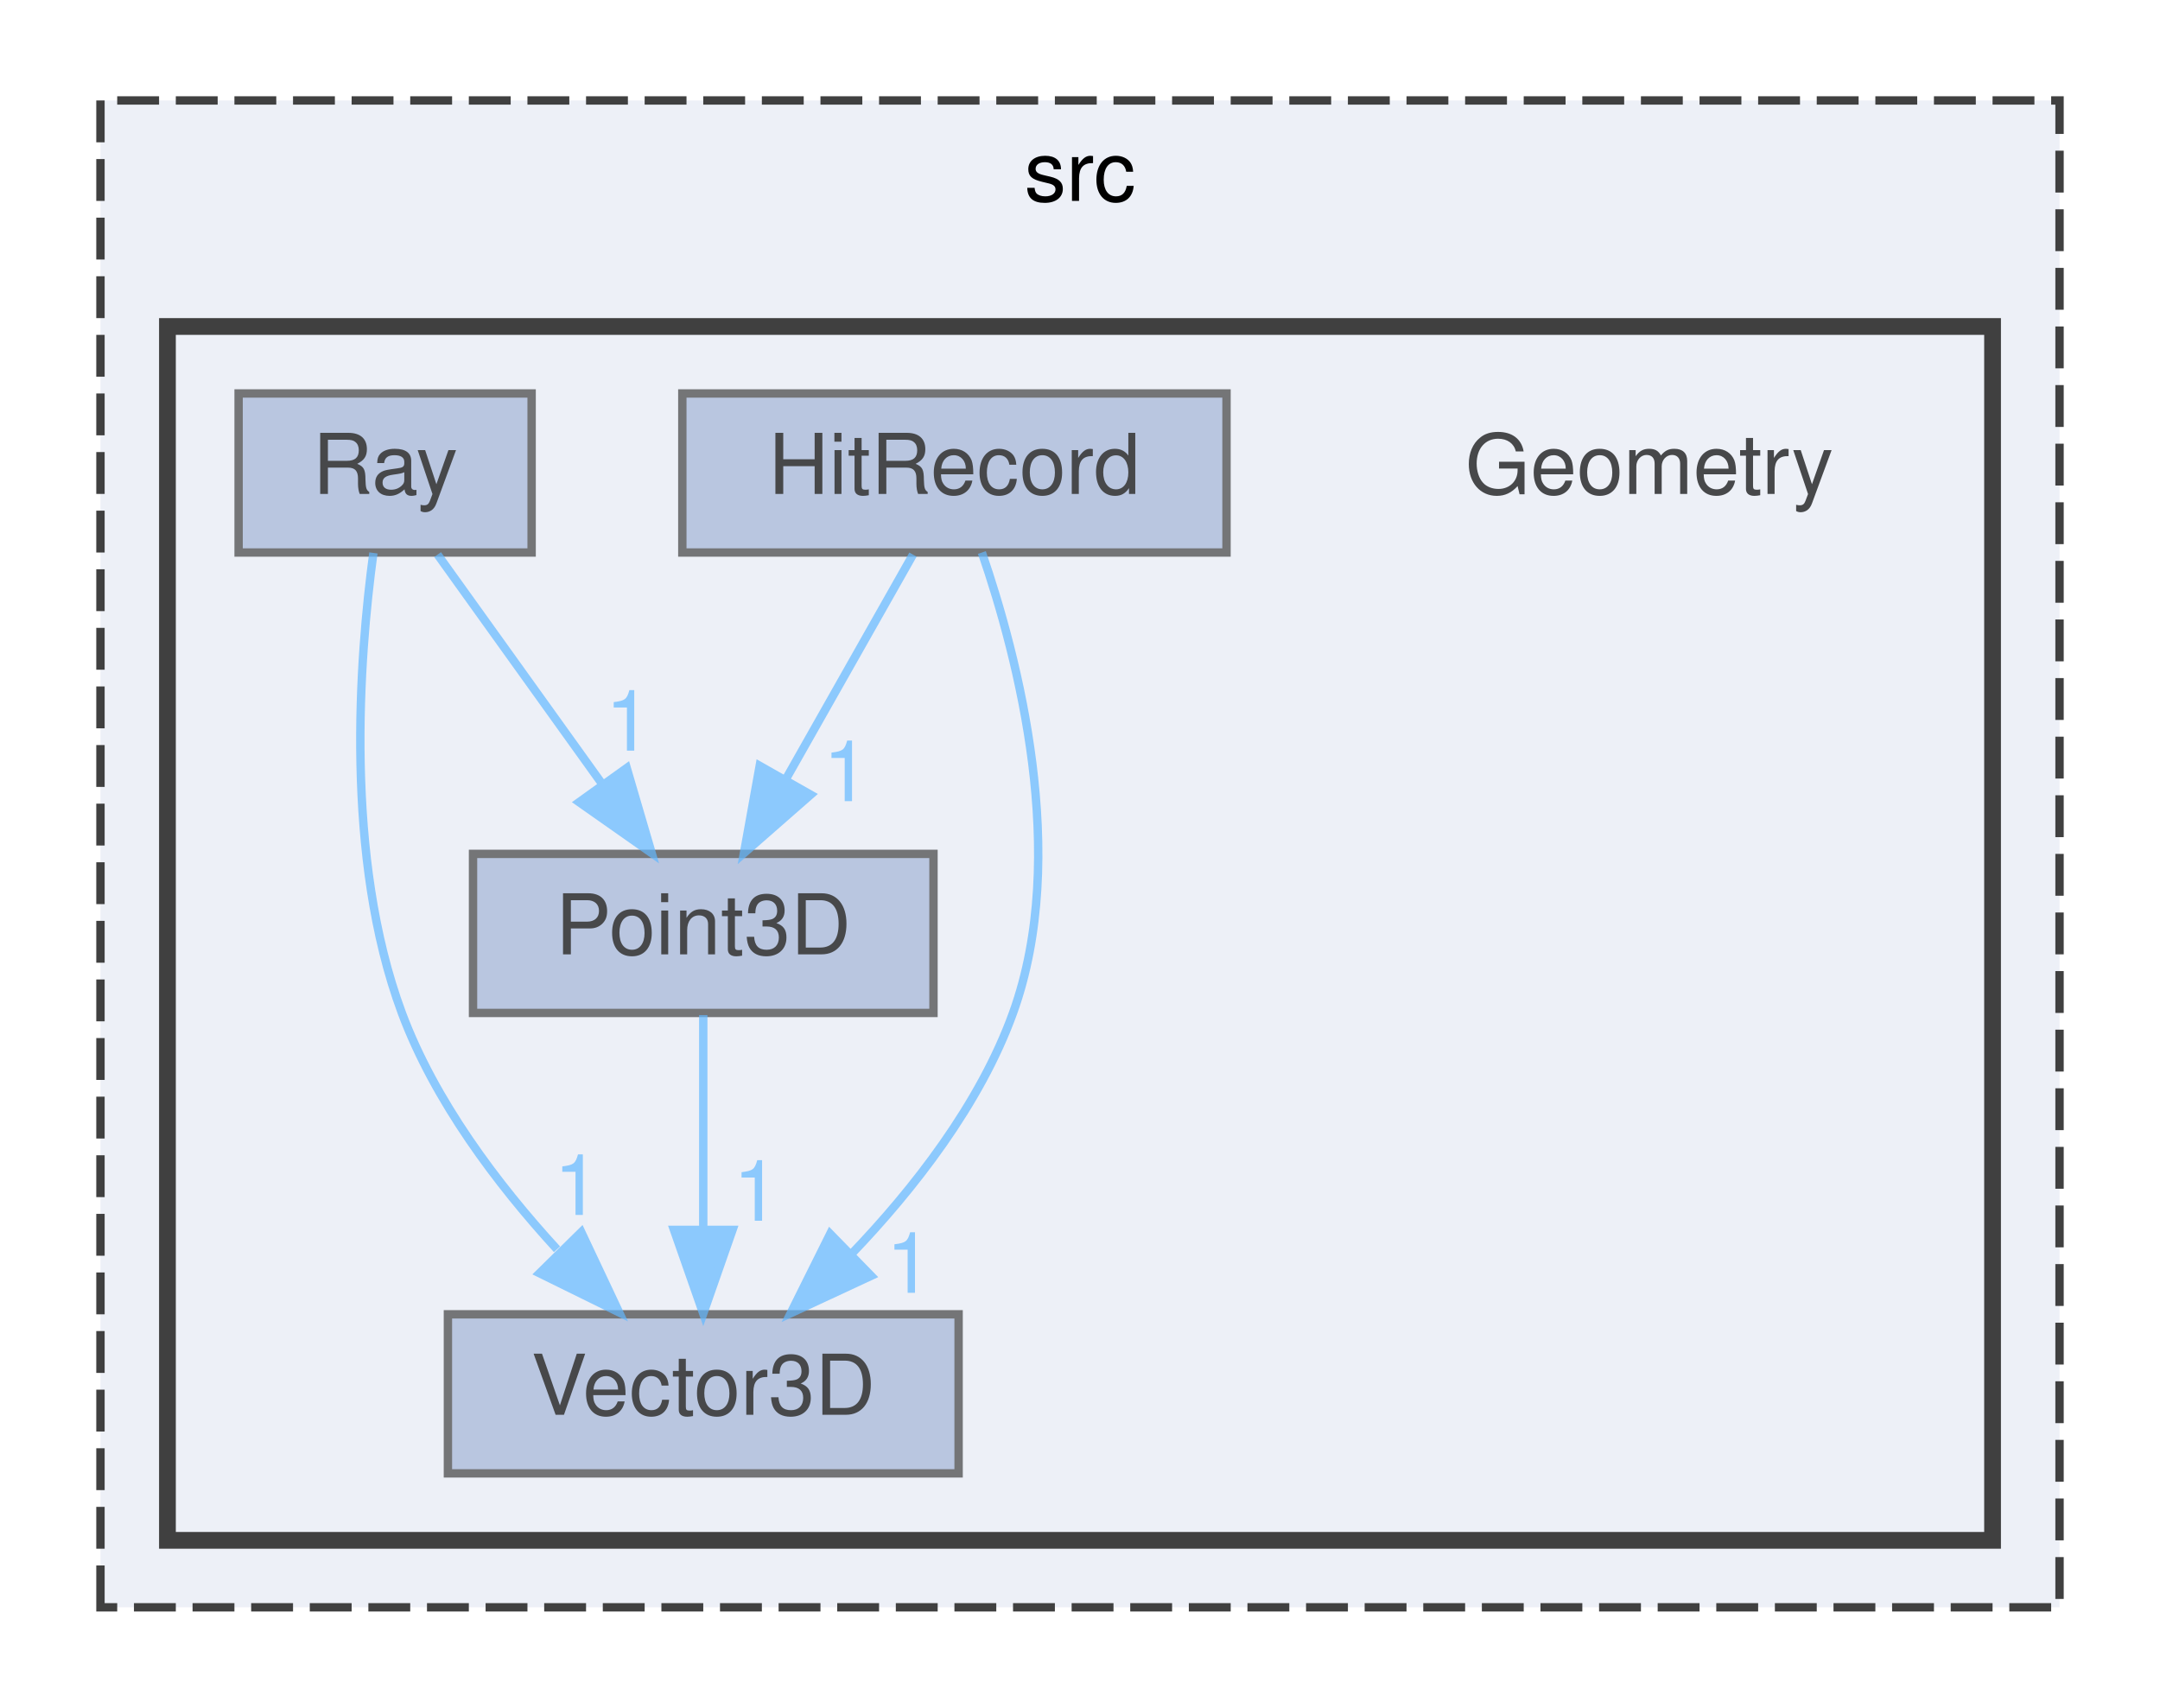
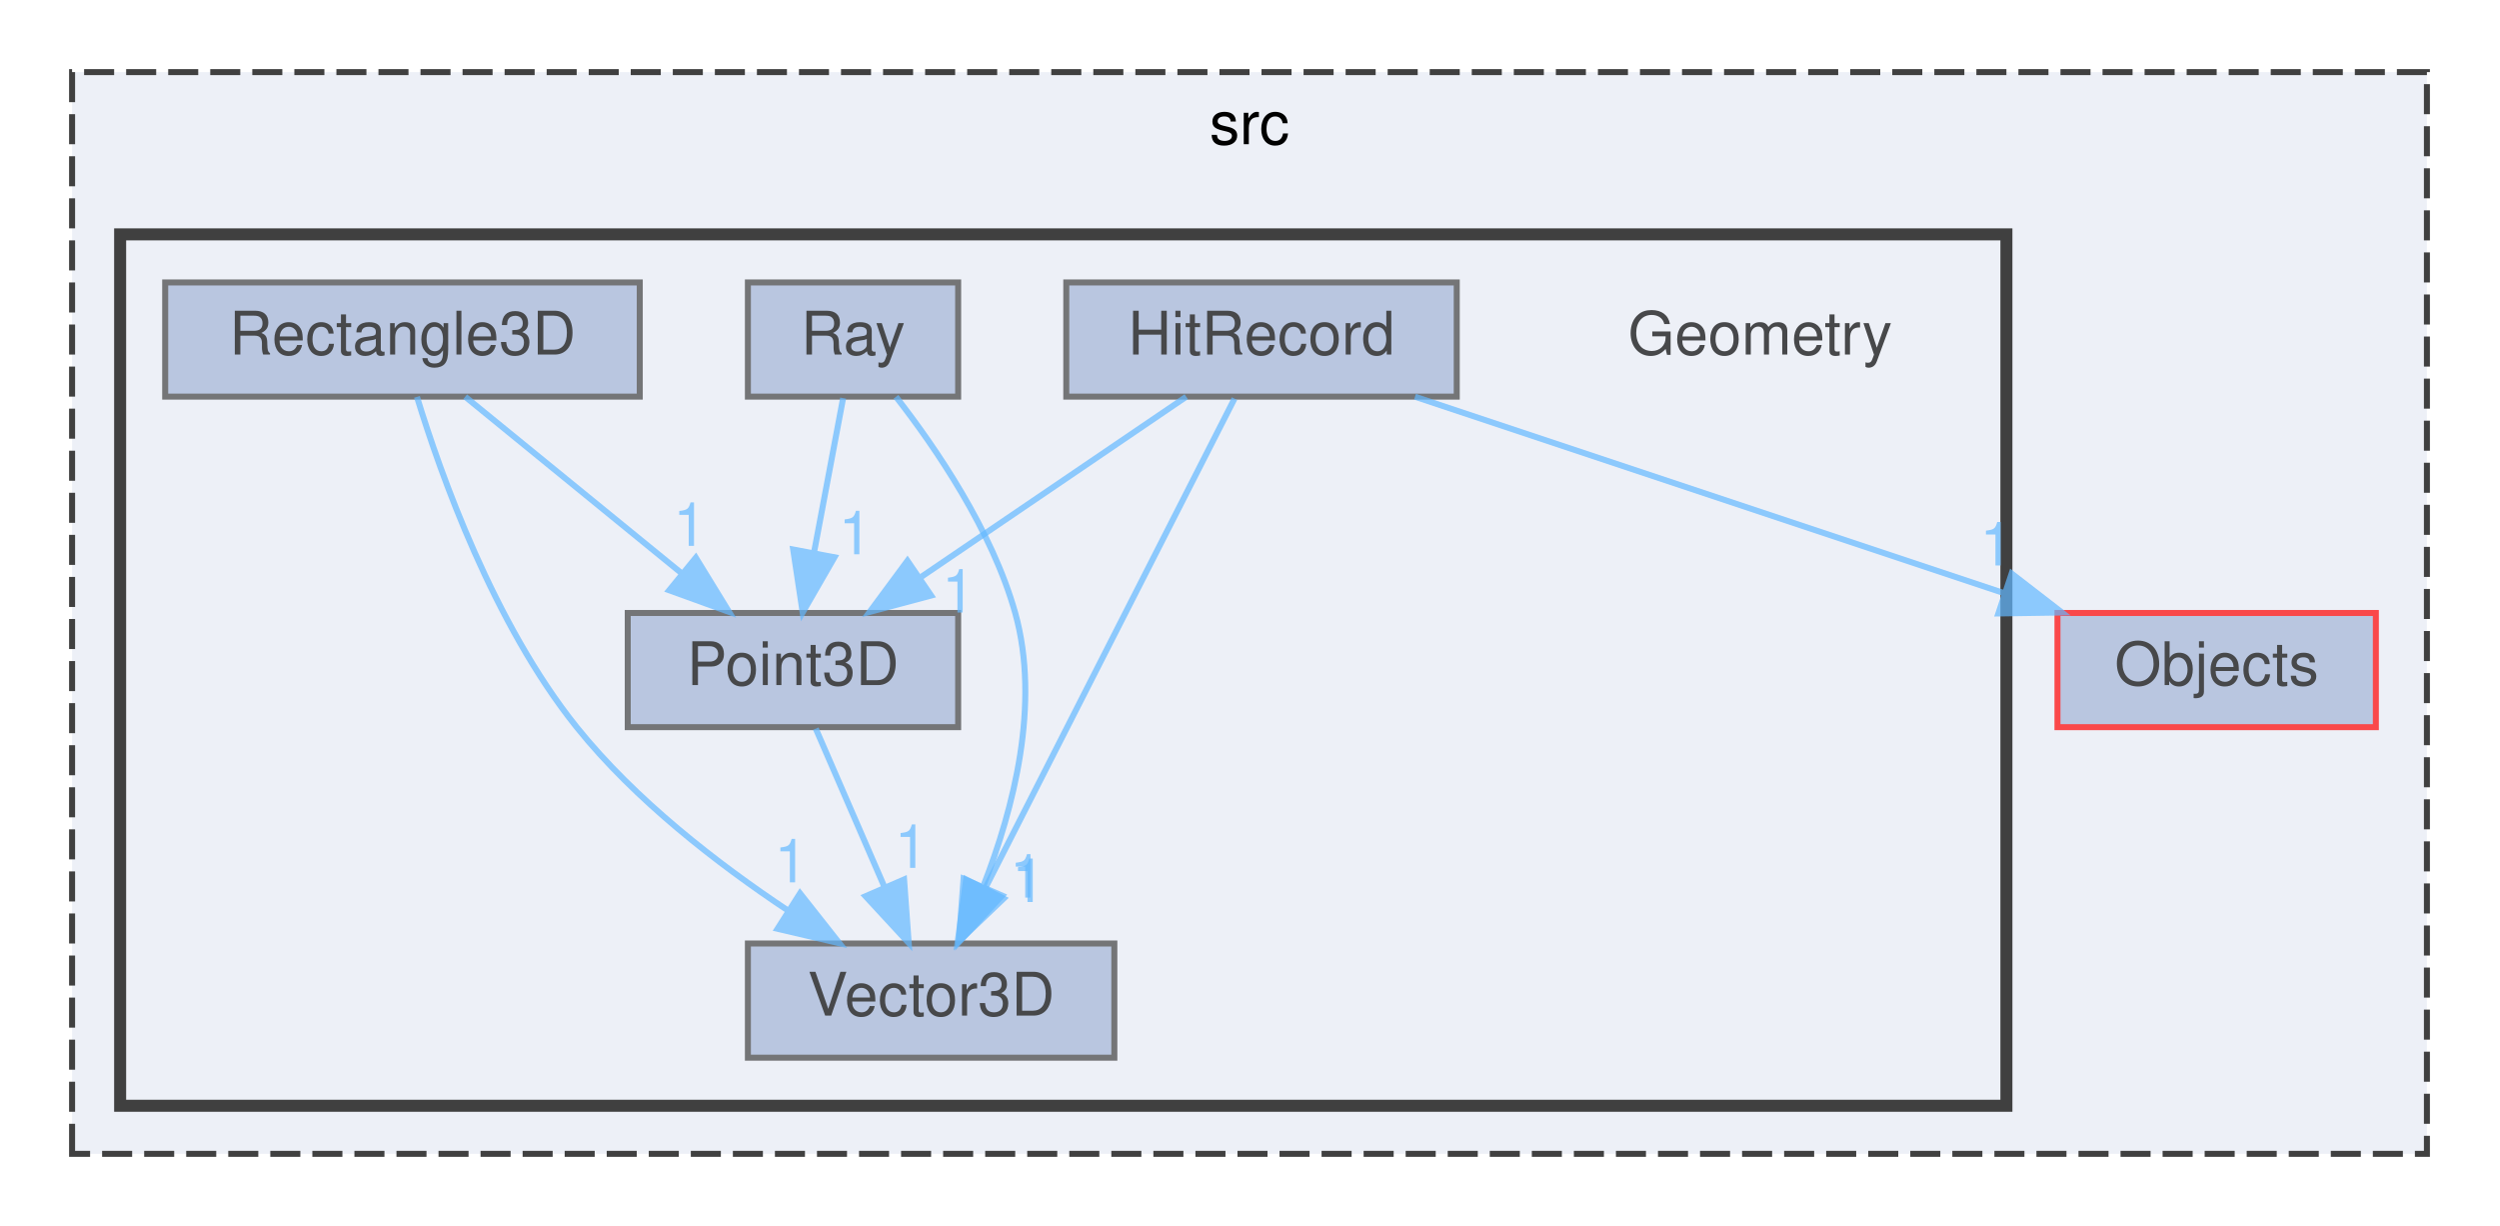
- <svg xmlns="http://www.w3.org/2000/svg" xmlns:xlink="http://www.w3.org/1999/xlink" width="258pt" height="204pt" viewBox="0.00 0.00 258.00 204.00">
+ <svg xmlns="http://www.w3.org/2000/svg" xmlns:xlink="http://www.w3.org/1999/xlink" width="416pt" height="204pt" viewBox="0.00 0.00 416.00 204.00">
  <svg id="main" version="1.1" xml:space="preserve">
    <style type="text/css">
.node, .edge {opacity: 0.7;}
.node.selected, .edge.selected {opacity: 1;}
.edge:hover path { stroke: red; }
.edge:hover polygon { stroke: red; fill: red; }
</style>
    <svg id="graph" class="graph">
      <g id="graph0" class="graph" transform="scale(1 1) rotate(0) translate(4 200)">
        <g id="clust1" class="cluster">
          <g id="a_clust1">
            <a xlink:href="dir_68267d1309a1af8e8297ef4c3efbcdba.html" target="_top" xlink:title="src">
-               <polygon fill="#edf0f7" stroke="#404040" stroke-dasharray="5,2" points="8,-8 8,-188 242,-188 242,-8 8,-8" />
-               <text text-anchor="middle" x="125" y="-176" font-family="Helvetica,sans-Serif" font-size="10.00">src</text>
+               <polygon fill="#edf0f7" stroke="#404040" stroke-dasharray="5,2" points="8,-8 8,-188 400,-188 400,-8 8,-8" />
+               <text text-anchor="middle" x="204" y="-176" font-family="Helvetica,sans-Serif" font-size="10.00">src</text>
            </a>
          </g>
        </g>
        <g id="clust2" class="cluster">
          <g id="a_clust2">
            <a xlink:href="dir_cae27912e177176a90175eee3a6288a5.html" target="_top">
-               <polygon fill="#edf0f7" stroke="#404040" stroke-width="2" points="16,-16 16,-161 234,-161 234,-16 16,-16" />
+               <polygon fill="#edf0f7" stroke="#404040" stroke-width="2" points="16,-16 16,-161 330,-161 330,-16 16,-16" />
            </a>
          </g>
        </g>
        <g id="node1" class="node">
-           <text text-anchor="middle" x="193" y="-141" font-family="Helvetica,sans-Serif" font-size="10.00">Geometry</text>
-         </g>
-         <g id="node2" class="node">
-           <g id="a_node2">
-             <a xlink:href="dir_37eb9d2b3a414f0c179a331c39486cda.html" target="_top" xlink:title="HitRecord">
-               <polygon fill="#a2b4d6" stroke="#404040" points="142.5,-153 77.5,-153 77.5,-134 142.5,-134 142.5,-153" />
-               <text text-anchor="middle" x="110" y="-141" font-family="Helvetica,sans-Serif" font-size="10.00">HitRecord</text>
+           <g id="a_node1">
+             <a xlink:href="dir_55b41fb77a5097913bc464fb6a145e9c.html" target="_top" xlink:title="Objects">
+               <polygon fill="#a2b4d6" stroke="red" points="391.5,-98 338.5,-98 338.5,-79 391.5,-79 391.5,-98" />
+               <text text-anchor="middle" x="365" y="-86" font-family="Helvetica,sans-Serif" font-size="10.00">Objects</text>
            </a>
          </g>
        </g>
+         <g id="node2" class="node">
+           <text text-anchor="middle" x="289" y="-141" font-family="Helvetica,sans-Serif" font-size="10.00">Geometry</text>
+         </g>
        <g id="node3" class="node">
          <g id="a_node3">
+             <a xlink:href="dir_37eb9d2b3a414f0c179a331c39486cda.html" target="_top" xlink:title="HitRecord">
+               <polygon fill="#a2b4d6" stroke="#404040" points="238.5,-153 173.5,-153 173.5,-134 238.5,-134 238.5,-153" />
+               <text text-anchor="middle" x="206" y="-141" font-family="Helvetica,sans-Serif" font-size="10.00">HitRecord</text>
+             </a>
+           </g>
+         </g>
+         <g id="edge2" class="edge">
+           <g id="a_edge2">
+             <a xlink:href="dir_000007_000009.html" target="_top">
+               <path fill="none" stroke="#63b8ff" d="M231.55,-133.98C258.12,-125.13 299.94,-111.19 329.67,-101.28" />
+               <polygon fill="#63b8ff" stroke="#63b8ff" points="330.87,-104.56 339.25,-98.08 328.66,-97.92 330.87,-104.56" />
+             </a>
+           </g>
+           <g id="a_edge2-headlabel">
+             <a xlink:href="dir_000007_000009.html" target="_top" xlink:title="1">
+               <text text-anchor="middle" x="328.36" y="-105.9" font-family="Helvetica,sans-Serif" font-size="10.00" fill="#63b8ff">1</text>
+             </a>
+           </g>
+         </g>
+         <g id="node4" class="node">
+           <g id="a_node4">
            <a xlink:href="dir_49ecc20c75f7da62827c52a55b3b86cf.html" target="_top" xlink:title="Point3D">
-               <polygon fill="#a2b4d6" stroke="#404040" points="107.5,-98 52.5,-98 52.5,-79 107.5,-79 107.5,-98" />
-               <text text-anchor="middle" x="80" y="-86" font-family="Helvetica,sans-Serif" font-size="10.00">Point3D</text>
+               <polygon fill="#a2b4d6" stroke="#404040" points="155.5,-98 100.5,-98 100.5,-79 155.5,-79 155.5,-98" />
+               <text text-anchor="middle" x="128" y="-86" font-family="Helvetica,sans-Serif" font-size="10.00">Point3D</text>
            </a>
          </g>
        </g>
        <g id="edge1" class="edge">
          <g id="a_edge1">
-             <a xlink:href="dir_000006_000012.html" target="_top">
-               <path fill="none" stroke="#63b8ff" d="M105.05,-133.75C100.94,-126.49 94.97,-115.95 89.9,-106.98" />
-               <polygon fill="#63b8ff" stroke="#63b8ff" points="92.83,-105.07 84.86,-98.09 86.74,-108.52 92.83,-105.07" />
+             <a xlink:href="dir_000007_000013.html" target="_top">
+               <path fill="none" stroke="#63b8ff" d="M193.47,-133.98C181.6,-125.92 163.54,-113.65 149.39,-104.03" />
+               <polygon fill="#63b8ff" stroke="#63b8ff" points="151,-100.9 140.76,-98.17 147.06,-106.69 151,-100.9" />
            </a>
          </g>
          <g id="a_edge1-headlabel">
-             <a xlink:href="dir_000006_000012.html" target="_top" xlink:title="1">
-               <text text-anchor="middle" x="97.08" y="-104.3" font-family="Helvetica,sans-Serif" font-size="10.00" fill="#63b8ff">1</text>
+             <a xlink:href="dir_000007_000013.html" target="_top" xlink:title="1">
+               <text text-anchor="middle" x="155.57" y="-98.07" font-family="Helvetica,sans-Serif" font-size="10.00" fill="#63b8ff">1</text>
+             </a>
+           </g>
+         </g>
+         <g id="node7" class="node">
+           <g id="a_node7">
+             <a xlink:href="dir_6eefb68cd3149097f299b4102f7bbcf3.html" target="_top" xlink:title="Vector3D">
+               <polygon fill="#a2b4d6" stroke="#404040" points="181.5,-43 120.5,-43 120.5,-24 181.5,-24 181.5,-43" />
+               <text text-anchor="middle" x="151" y="-31" font-family="Helvetica,sans-Serif" font-size="10.00">Vector3D</text>
+             </a>
+           </g>
+         </g>
+         <g id="edge3" class="edge">
+           <g id="a_edge3">
+             <a xlink:href="dir_000007_000025.html" target="_top">
+               <path fill="none" stroke="#63b8ff" d="M201.5,-133.66C192.47,-115.93 172,-75.73 160.07,-52.32" />
+               <polygon fill="#63b8ff" stroke="#63b8ff" points="163.07,-50.48 155.41,-43.16 156.83,-53.66 163.07,-50.48" />
+             </a>
+           </g>
+           <g id="a_edge3-headlabel">
+             <a xlink:href="dir_000007_000025.html" target="_top" xlink:title="1">
+               <text text-anchor="middle" x="167.23" y="-49.9" font-family="Helvetica,sans-Serif" font-size="10.00" fill="#63b8ff">1</text>
+             </a>
+           </g>
+         </g>
+         <g id="edge4" class="edge">
+           <g id="a_edge4">
+             <a xlink:href="dir_000013_000025.html" target="_top">
+               <path fill="none" stroke="#63b8ff" d="M131.8,-78.75C134.91,-71.57 139.42,-61.18 143.29,-52.27" />
+               <polygon fill="#63b8ff" stroke="#63b8ff" points="146.5,-53.66 147.27,-43.09 140.08,-50.87 146.5,-53.66" />
+             </a>
+           </g>
+           <g id="a_edge4-headlabel">
+             <a xlink:href="dir_000013_000025.html" target="_top" xlink:title="1">
+               <text text-anchor="middle" x="147.68" y="-55.58" font-family="Helvetica,sans-Serif" font-size="10.00" fill="#63b8ff">1</text>
            </a>
          </g>
        </g>
        <g id="node5" class="node">
          <g id="a_node5">
-             <a xlink:href="dir_6eefb68cd3149097f299b4102f7bbcf3.html" target="_top" xlink:title="Vector3D">
-               <polygon fill="#a2b4d6" stroke="#404040" points="110.5,-43 49.5,-43 49.5,-24 110.5,-24 110.5,-43" />
-               <text text-anchor="middle" x="80" y="-31" font-family="Helvetica,sans-Serif" font-size="10.00">Vector3D</text>
-             </a>
-           </g>
-         </g>
-         <g id="edge2" class="edge">
-           <g id="a_edge2">
-             <a xlink:href="dir_000006_000022.html" target="_top">
-               <path fill="none" stroke="#63b8ff" d="M113.28,-134C117.57,-121.54 123.79,-97.78 117,-79 113.06,-68.09 105.14,-57.96 97.64,-50.14" />
-               <polygon fill="#63b8ff" stroke="#63b8ff" points="100.05,-47.6 90.44,-43.13 95.16,-52.61 100.05,-47.6" />
-             </a>
-           </g>
-           <g id="a_edge2-headlabel">
-             <a xlink:href="dir_000006_000022.html" target="_top" xlink:title="1">
-               <text text-anchor="middle" x="104.6" y="-45.57" font-family="Helvetica,sans-Serif" font-size="10.00" fill="#63b8ff">1</text>
-             </a>
-           </g>
-         </g>
-         <g id="edge3" class="edge">
-           <g id="a_edge3">
-             <a xlink:href="dir_000012_000022.html" target="_top">
-               <path fill="none" stroke="#63b8ff" d="M80,-78.75C80,-71.8 80,-61.85 80,-53.13" />
-               <polygon fill="#63b8ff" stroke="#63b8ff" points="83.5,-53.09 80,-43.09 76.5,-53.09 83.5,-53.09" />
-             </a>
-           </g>
-           <g id="a_edge3-headlabel">
-             <a xlink:href="dir_000012_000022.html" target="_top" xlink:title="1">
-               <text text-anchor="middle" x="86.34" y="-54.18" font-family="Helvetica,sans-Serif" font-size="10.00" fill="#63b8ff">1</text>
-             </a>
-           </g>
-         </g>
-         <g id="node4" class="node">
-           <g id="a_node4">
            <a xlink:href="dir_4e9b8b6eaba08cbf3ffcb62dfe843921.html" target="_top" xlink:title="Ray">
-               <polygon fill="#a2b4d6" stroke="#404040" points="59.5,-153 24.5,-153 24.5,-134 59.5,-134 59.5,-153" />
-               <text text-anchor="middle" x="42" y="-141" font-family="Helvetica,sans-Serif" font-size="10.00">Ray</text>
-             </a>
-           </g>
-         </g>
-         <g id="edge4" class="edge">
-           <g id="a_edge4">
-             <a xlink:href="dir_000015_000012.html" target="_top">
-               <path fill="none" stroke="#63b8ff" d="M48.27,-133.75C53.59,-126.34 61.36,-115.5 67.88,-106.41" />
-               <polygon fill="#63b8ff" stroke="#63b8ff" points="70.86,-108.26 73.84,-98.09 65.17,-104.18 70.86,-108.26" />
-             </a>
-           </g>
-           <g id="a_edge4-headlabel">
-             <a xlink:href="dir_000015_000012.html" target="_top" xlink:title="1">
-               <text text-anchor="middle" x="71.07" y="-110.33" font-family="Helvetica,sans-Serif" font-size="10.00" fill="#63b8ff">1</text>
+               <polygon fill="#a2b4d6" stroke="#404040" points="155.5,-153 120.5,-153 120.5,-134 155.5,-134 155.5,-153" />
+               <text text-anchor="middle" x="138" y="-141" font-family="Helvetica,sans-Serif" font-size="10.00">Ray</text>
            </a>
          </g>
        </g>
        <g id="edge5" class="edge">
          <g id="a_edge5">
-             <a xlink:href="dir_000015_000022.html" target="_top">
-               <path fill="none" stroke="#63b8ff" d="M40.6,-133.95C38.9,-121.44 37.08,-97.61 44,-79 47.92,-68.47 55.4,-58.55 62.53,-50.77" />
-               <polygon fill="#63b8ff" stroke="#63b8ff" points="65.43,-52.82 69.95,-43.23 60.44,-47.91 65.43,-52.82" />
+             <a xlink:href="dir_000016_000013.html" target="_top">
+               <path fill="none" stroke="#63b8ff" d="M136.35,-133.75C135.04,-126.8 133.16,-116.85 131.52,-108.13" />
+               <polygon fill="#63b8ff" stroke="#63b8ff" points="134.91,-107.27 129.62,-98.09 128.04,-108.56 134.91,-107.27" />
            </a>
          </g>
          <g id="a_edge5-headlabel">
-             <a xlink:href="dir_000015_000022.html" target="_top" xlink:title="1">
-               <text text-anchor="middle" x="64.93" y="-54.87" font-family="Helvetica,sans-Serif" font-size="10.00" fill="#63b8ff">1</text>
+             <a xlink:href="dir_000016_000013.html" target="_top" xlink:title="1">
+               <text text-anchor="middle" x="138.37" y="-107.77" font-family="Helvetica,sans-Serif" font-size="10.00" fill="#63b8ff">1</text>
+             </a>
+           </g>
+         </g>
+         <g id="edge6" class="edge">
+           <g id="a_edge6">
+             <a xlink:href="dir_000016_000025.html" target="_top">
+               <path fill="none" stroke="#63b8ff" d="M145.15,-133.97C151.77,-125.48 161.15,-111.75 165,-98 169.23,-82.88 164.73,-65.45 159.74,-52.68" />
+               <polygon fill="#63b8ff" stroke="#63b8ff" points="162.82,-50.97 155.61,-43.2 156.4,-53.77 162.82,-50.97" />
+             </a>
+           </g>
+           <g id="a_edge6-headlabel">
+             <a xlink:href="dir_000016_000025.html" target="_top" xlink:title="1">
+               <text text-anchor="middle" x="166.85" y="-50.64" font-family="Helvetica,sans-Serif" font-size="10.00" fill="#63b8ff">1</text>
+             </a>
+           </g>
+         </g>
+         <g id="node6" class="node">
+           <g id="a_node6">
+             <a xlink:href="dir_498bb990ca805a1b3fa8f109c549a65a.html" target="_top" xlink:title="Rectangle3D">
+               <polygon fill="#a2b4d6" stroke="#404040" points="102.5,-153 23.5,-153 23.5,-134 102.5,-134 102.5,-153" />
+               <text text-anchor="middle" x="63" y="-141" font-family="Helvetica,sans-Serif" font-size="10.00">Rectangle3D</text>
+             </a>
+           </g>
+         </g>
+         <g id="edge7" class="edge">
+           <g id="a_edge7">
+             <a xlink:href="dir_000017_000013.html" target="_top">
+               <path fill="none" stroke="#63b8ff" d="M73.44,-133.98C83.15,-126.07 97.82,-114.11 109.5,-104.58" />
+               <polygon fill="#63b8ff" stroke="#63b8ff" points="111.83,-107.2 117.37,-98.17 107.4,-101.78 111.83,-107.2" />
+             </a>
+           </g>
+           <g id="a_edge7-headlabel">
+             <a xlink:href="dir_000017_000013.html" target="_top" xlink:title="1">
+               <text text-anchor="middle" x="110.84" y="-109.17" font-family="Helvetica,sans-Serif" font-size="10.00" fill="#63b8ff">1</text>
+             </a>
+           </g>
+         </g>
+         <g id="edge8" class="edge">
+           <g id="a_edge8">
+             <a xlink:href="dir_000017_000025.html" target="_top">
+               <path fill="none" stroke="#63b8ff" d="M65.41,-133.96C69.36,-121.04 78.19,-96.2 92,-79 101.73,-66.88 115.46,-56.27 127.23,-48.45" />
+               <polygon fill="#63b8ff" stroke="#63b8ff" points="129.18,-51.35 135.74,-43.04 125.43,-45.45 129.18,-51.35" />
+             </a>
+           </g>
+           <g id="a_edge8-headlabel">
+             <a xlink:href="dir_000017_000025.html" target="_top" xlink:title="1">
+               <text text-anchor="middle" x="127.67" y="-53.18" font-family="Helvetica,sans-Serif" font-size="10.00" fill="#63b8ff">1</text>
            </a>
          </g>
        </g>
      </g>
    </svg>
  </svg>
  <style type="text/css">

[data-mouse-over-selected='false'] { opacity: 0.7; }
[data-mouse-over-selected='true']  { opacity: 1.0; }

</style>
</svg>
